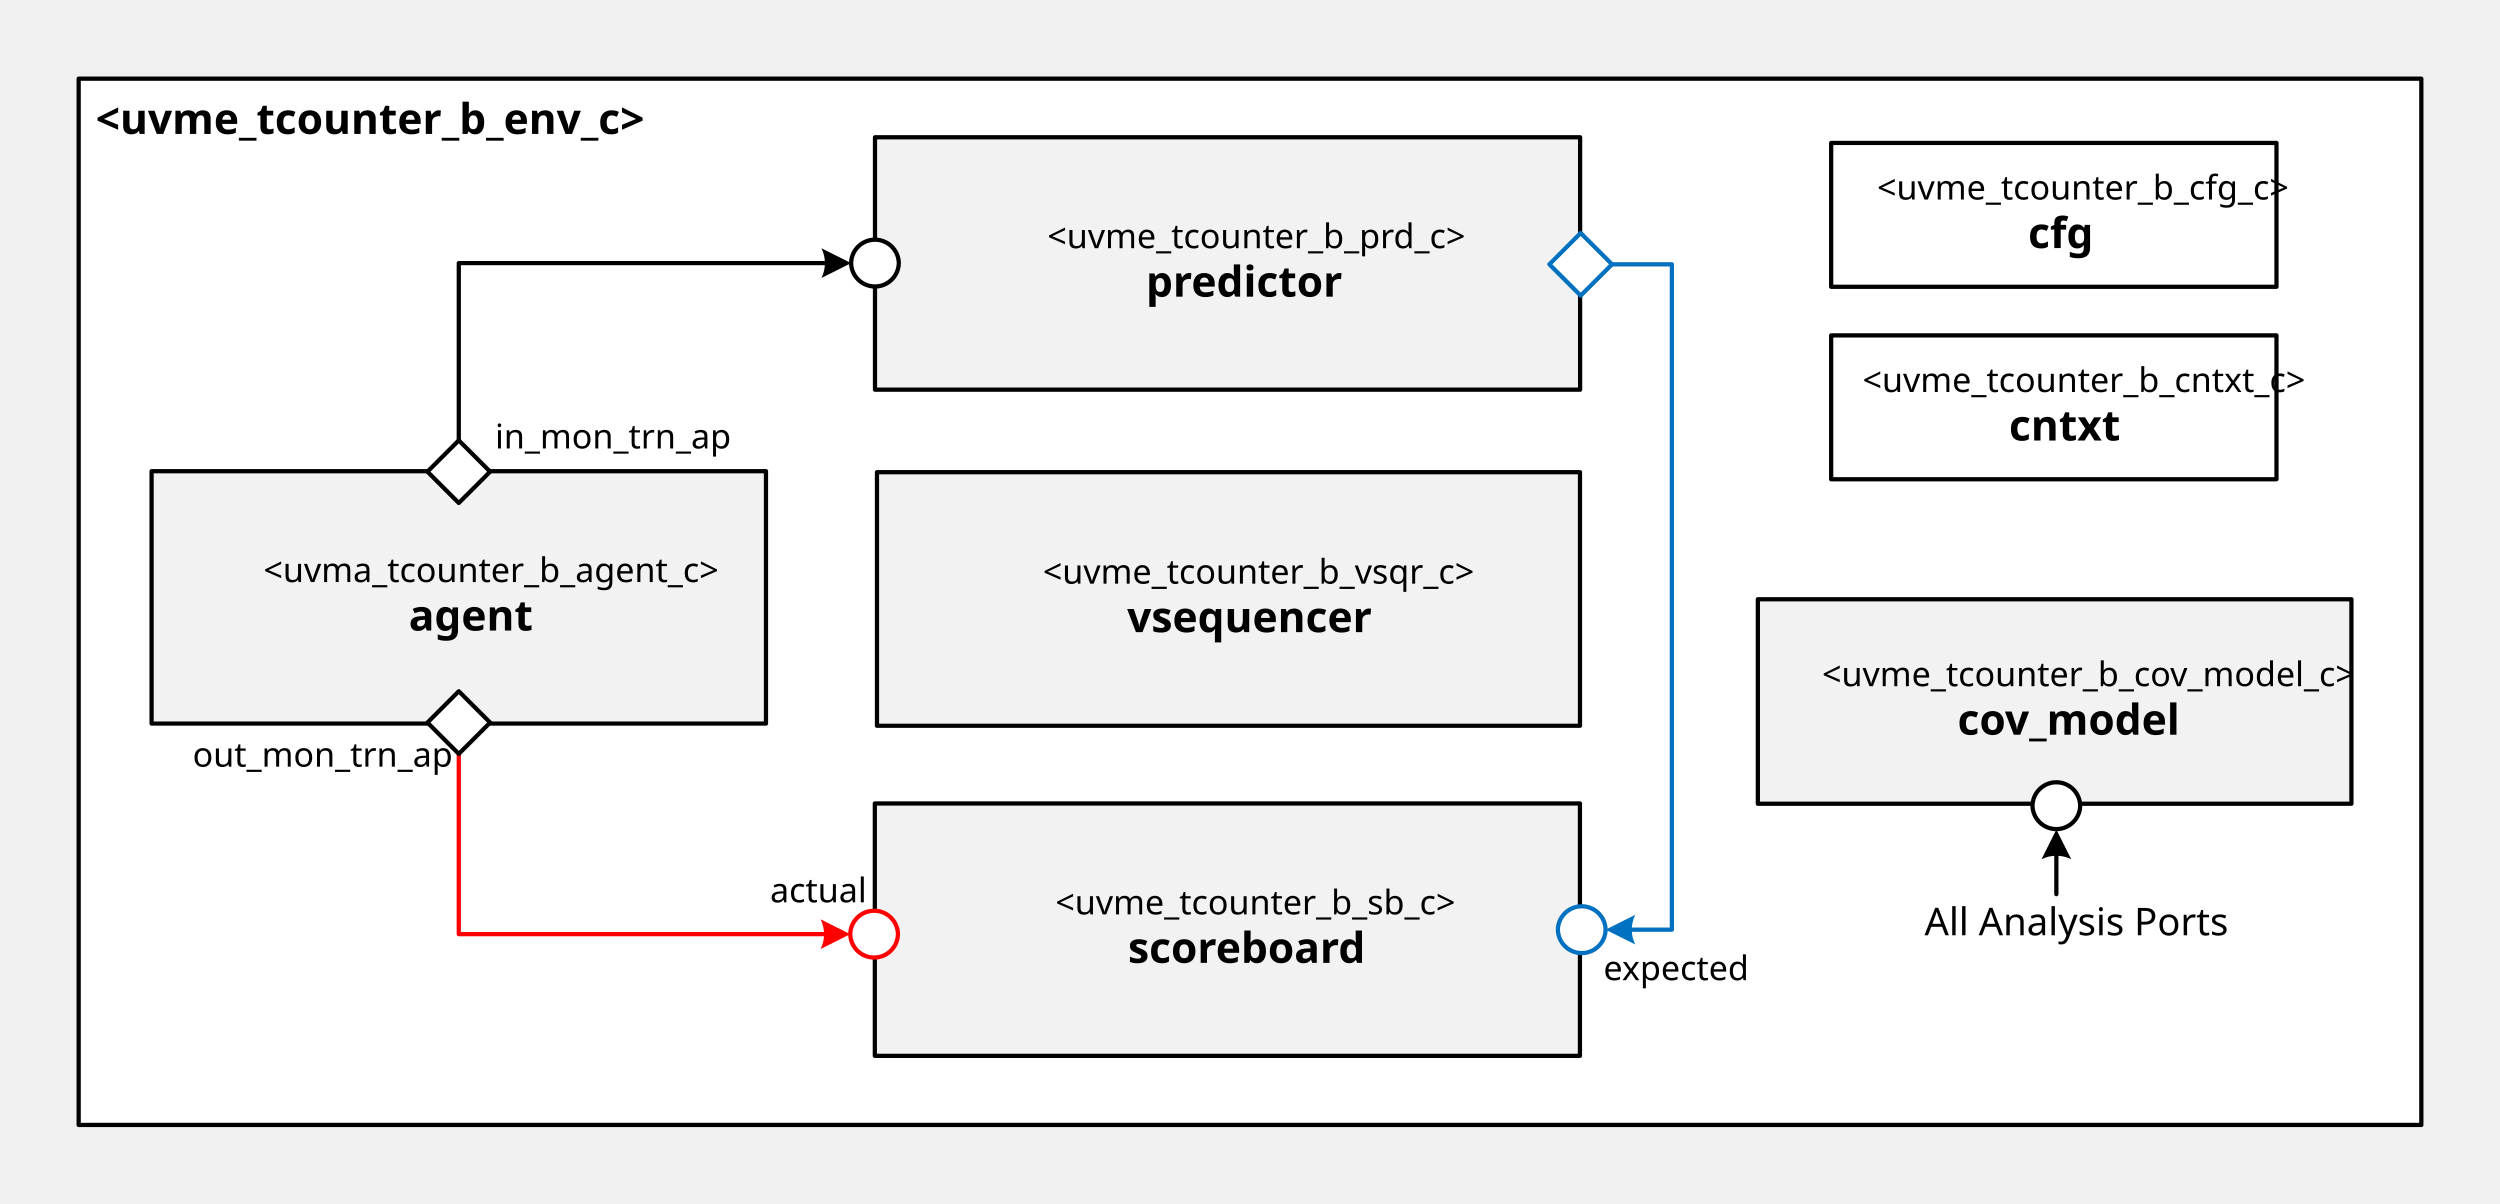
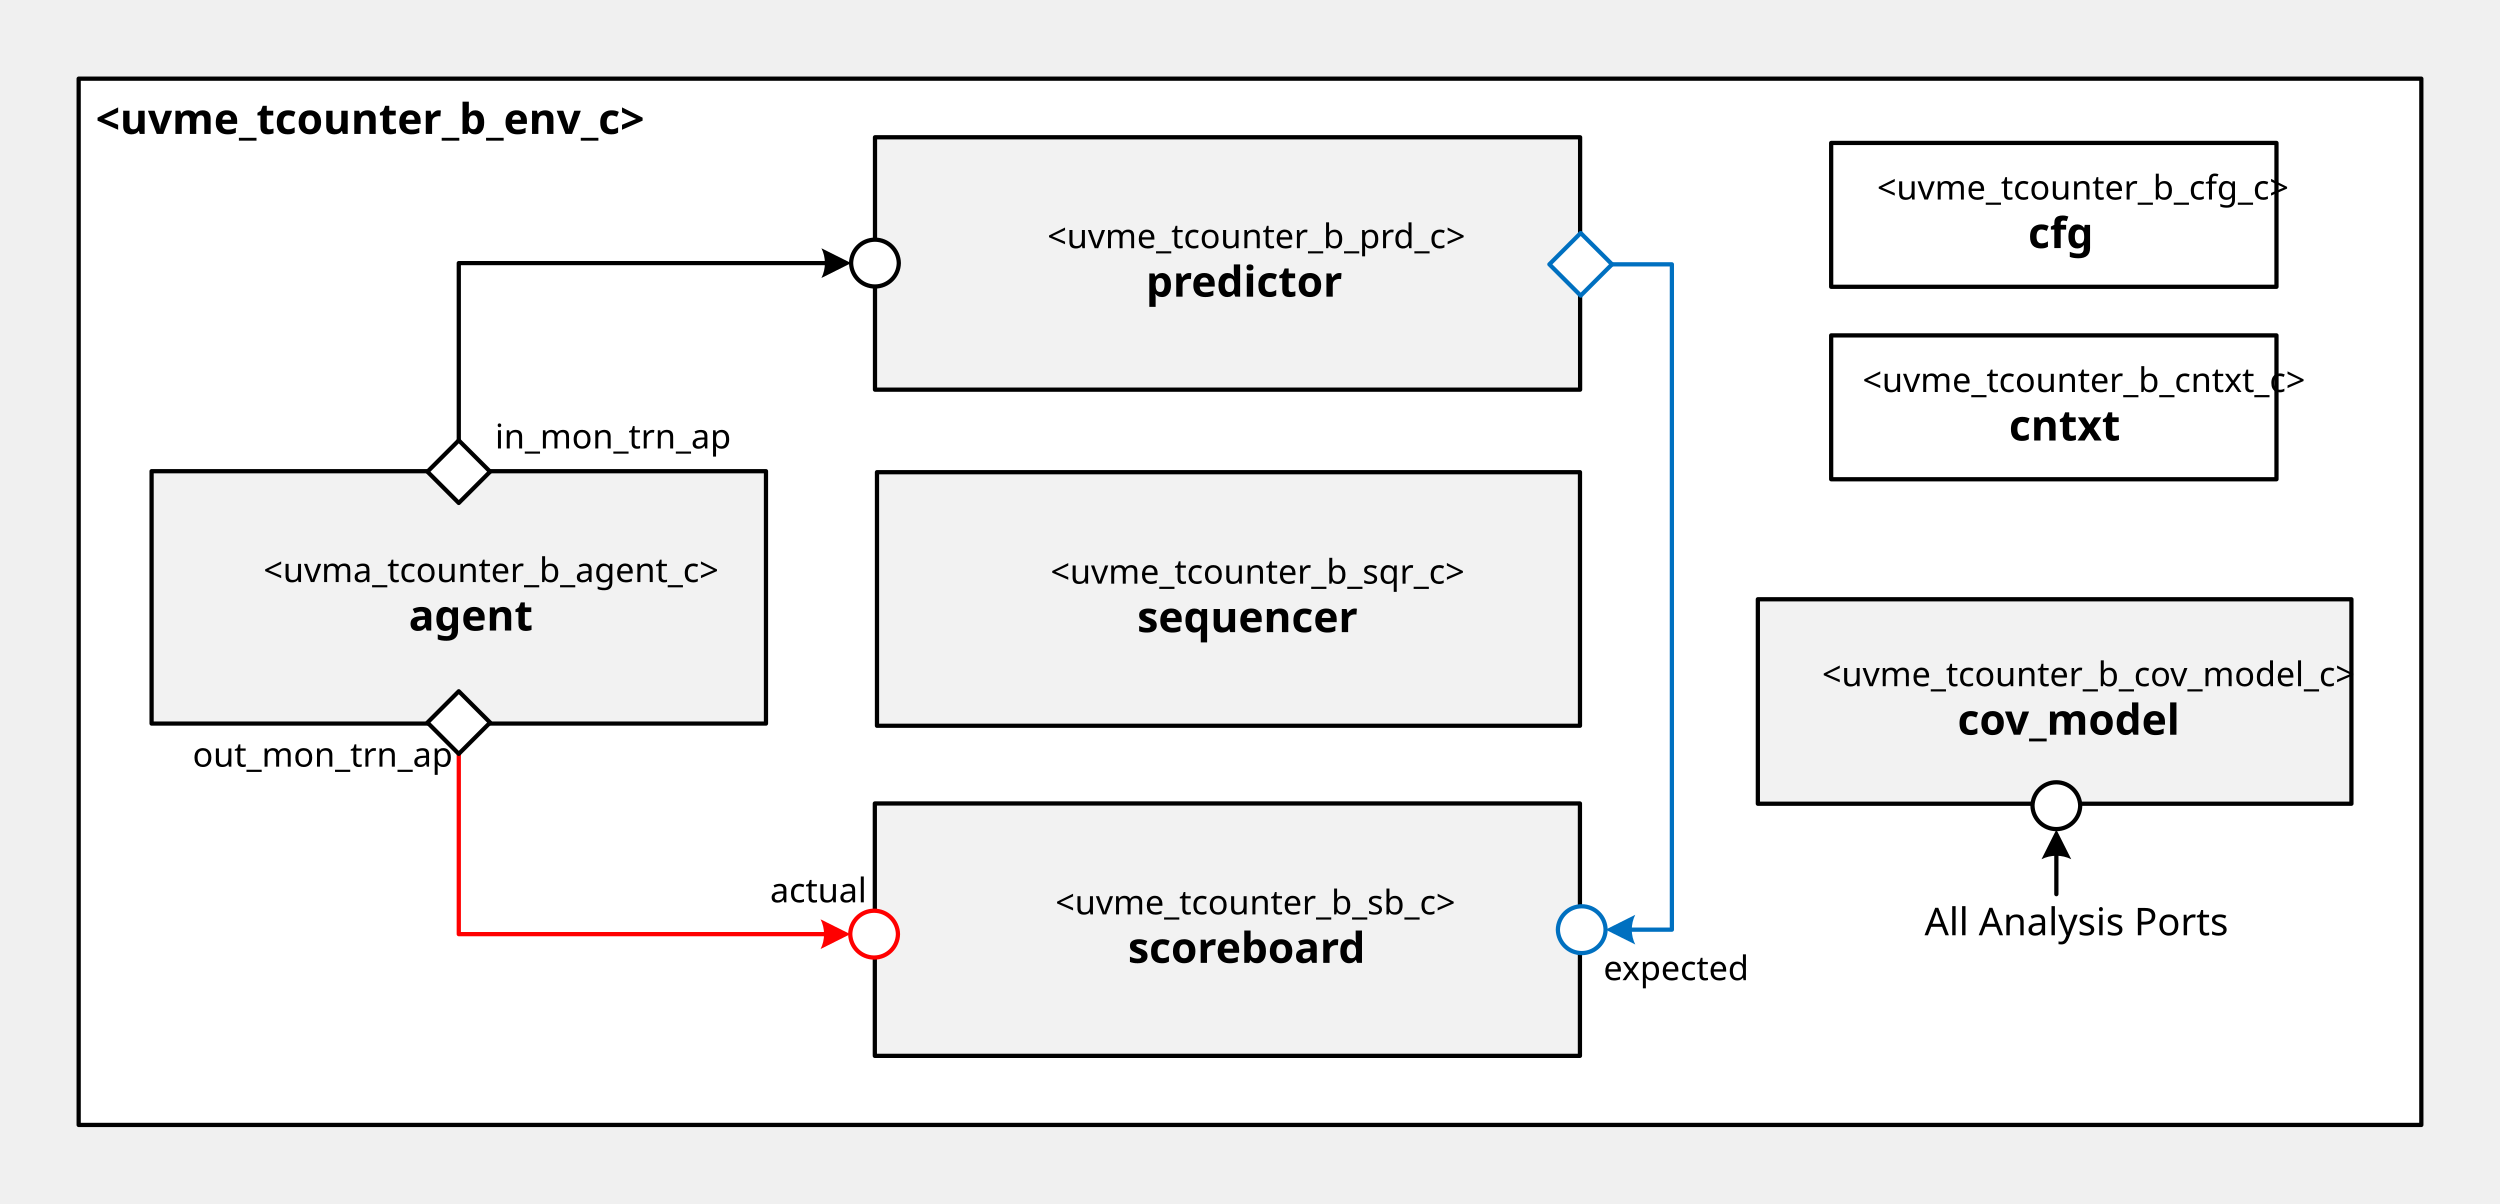
<svg xmlns="http://www.w3.org/2000/svg" xmlns:xlink="http://www.w3.org/1999/xlink" width="8.165in" height="3.931in" viewBox="0 0 587.913 283.047" xml:space="preserve" color-interpolation-filters="sRGB" class="st16">
  <style type="text/css">
	
		.st1 {fill:#ffffff;stroke:#000000;stroke-linecap:round;stroke-linejoin:round;stroke-width:1}
		.st2 {fill:#000000;font-family:Calibri;font-size:0.833em;font-weight:bold}
		.st3 {fill:#f2f2f2;stroke:#000000;stroke-linecap:round;stroke-linejoin:round;stroke-width:1}
		.st4 {fill:#000000;font-family:Calibri;font-size:0.667em}
		.st5 {font-size:1.25em;font-weight:bold}
		.st6 {marker-end:url(#mrkr5-22);stroke:#000000;stroke-linecap:round;stroke-linejoin:round;stroke-width:1}
		.st7 {fill:#000000;fill-opacity:1;stroke:#000000;stroke-opacity:1;stroke-width:0.284}
		.st8 {marker-end:url(#mrkr5-28);stroke:#ff0000;stroke-linecap:round;stroke-linejoin:round;stroke-width:1}
		.st9 {fill:#ff0000;fill-opacity:1;stroke:#ff0000;stroke-opacity:1;stroke-width:0.284}
		.st10 {marker-end:url(#mrkr5-40);stroke:#0070c0;stroke-linecap:round;stroke-linejoin:round;stroke-width:1}
		.st11 {fill:#0070c0;fill-opacity:1;stroke:#0070c0;stroke-opacity:1;stroke-width:0.284}
		.st12 {fill:#ffffff;stroke:#0070c0;stroke-linecap:round;stroke-linejoin:round;stroke-width:1}
		.st13 {fill:#ffffff;stroke:#ff0000;stroke-linecap:round;stroke-linejoin:round;stroke-width:1}
		.st14 {fill:none;stroke:none;stroke-linecap:round;stroke-linejoin:round;stroke-width:0.75}
		.st15 {fill:#000000;font-family:Calibri;font-size:0.75em}
		.st16 {fill:none;fill-rule:evenodd;font-size:12px;overflow:visible;stroke-linecap:square;stroke-miterlimit:3}
	
	</style>
  <defs id="Markers">
    <g id="lend5">
      <path d="M 2 1 L 0 0 L 1.981 -0.993 C 1.672 -0.365 1.673 0.373 1.985 1 " style="stroke:none" />
    </g>
    <marker id="mrkr5-22" class="st7" refX="-6.16" orient="auto" markerUnits="strokeWidth" overflow="visible">
      <use xlink:href="#lend5" transform="scale(-3.52,-3.52) " />
    </marker>
    <marker id="mrkr5-28" class="st9" refX="-6.16" orient="auto" markerUnits="strokeWidth" overflow="visible">
      <use xlink:href="#lend5" transform="scale(-3.52,-3.52) " />
    </marker>
    <marker id="mrkr5-40" class="st11" refX="-6.16" orient="auto" markerUnits="strokeWidth" overflow="visible">
      <use xlink:href="#lend5" transform="scale(-3.52,-3.52) " />
    </marker>
  </defs>
  <g>
    <g id="shape2-1" transform="translate(18.5,-18.5)">
      <rect x="0" y="37" width="550.913" height="246.047" class="st1" />
      <text x="4" y="50" class="st2">&lt;uvme_tcounter_b_env_c&gt;</text>
    </g>
    <g id="shape118-4" transform="translate(206.235,-112.373)">
      <rect x="0" y="223.414" width="165.321" height="59.633" class="st3" />
-       <text x="39" y="249.63" class="st4">&lt;uvme_tcounter_b_vsqr_c&gt; <tspan x="58.83" dy="1.14em" class="st5">vsequencer</tspan>
+       <text x="40.81" y="249.63" class="st4">&lt;uvme_tcounter_b_sqr_c&gt; <tspan x="61.2" dy="1.14em" class="st5">sequencer</tspan>
      </text>
    </g>
    <g id="shape174-8" transform="translate(430.627,-215.606)">
      <rect x="0" y="249.221" width="104.722" height="33.827" class="st1" />
      <text x="10.78" y="262.53" class="st4">&lt;uvme_tcounter_b_cfg_c&gt; <tspan x="46.32" dy="1.14em" class="st5">cfg</tspan>
      </text>
    </g>
    <g id="shape175-12" transform="translate(430.627,-170.346)">
      <rect x="0" y="249.221" width="104.722" height="33.827" class="st1" />
      <text x="7.37" y="262.53" class="st4">&lt;uvme_tcounter_b_cntxt_c&gt; <tspan x="41.82" dy="1.14em" class="st5">cntxt</tspan>
      </text>
    </g>
    <g id="group270-16" transform="translate(61.2362,-73.1159)">
			</g>
    <g id="shape309-17" transform="translate(107.89,-179.488)">
      <path d="M0 283.05 L0 241.36 L86.1 241.36" class="st6" />
    </g>
    <g id="shape439-23" transform="translate(107.89,-105.76)">
      <path d="M0 283.05 L0 325.44 L85.9 325.44" class="st8" />
    </g>
    <g id="shape114-29" transform="translate(35.6496,-112.891)">
      <rect x="0" y="223.695" width="144.481" height="59.352" class="st3" />
      <text x="26.3" y="249.77" class="st4">&lt;uvma_tcounter_b_agent_c&gt; <tspan x="60.47" dy="1.14em" class="st5">agent</tspan>
      </text>
    </g>
    <g id="shape115-33" transform="translate(383.576,103.559) rotate(90)">
      <path d="M7.36 283.05 L14.72 275.69 L7.36 268.32 L0 275.69 L7.36 283.05 Z" class="st1" />
    </g>
    <g id="shape463-35" transform="translate(385.419,-220.887)">
      <path d="M-6.33 283.05 L7.75 283.05 L7.75 439.51 L-1.68 439.51" class="st10" />
    </g>
    <g id="group475-41" transform="translate(200.15,-185.771)">
      <g id="shape263-42" transform="translate(5.61752,-5.64006)">
        <rect x="0" y="223.695" width="165.818" height="59.352" class="st3" />
        <text x="40.52" y="249.77" class="st4">&lt;uvme_tcounter_b_prd_c&gt; <tspan x="63.73" dy="1.14em" class="st5">predictor</tspan>
        </text>
      </g>
      <g id="shape281-46" transform="translate(-1.79856E-14,525.079) scale(1,-1)">
        <path d="M0 277.44 A5.611 5.611 0 0 1 11.22 277.44 A5.611 5.611 0 0 1 0 277.44 Z" class="st1" />
      </g>
      <g id="shape465-48" transform="translate(447.26,240.569) rotate(90)">
        <path d="M7.36 283.05 L14.72 275.69 L7.36 268.32 L0 275.69 L7.36 283.05 Z" class="st12" />
      </g>
    </g>
    <g id="shape487-50" transform="translate(383.576,162.563) rotate(90)">
      <path d="M7.36 283.05 L14.72 275.69 L7.36 268.32 L0 275.69 L7.36 283.05 Z" class="st1" />
    </g>
    <g id="group491-52" transform="translate(176.205,-34.7452)">
      <g id="shape359-53" transform="translate(29.5236,0)">
        <rect x="0" y="223.695" width="165.818" height="59.352" class="st3" />
        <text x="42.45" y="249.77" class="st4">&lt;uvme_tcounter_b_sb_c&gt; <tspan x="59.54" dy="1.14em" class="st5">scoreboard</tspan>
        </text>
      </g>
      <g id="shape438-57" transform="translate(23.7438,531.861) scale(1,-1)">
        <path d="M0 277.44 A5.611 5.611 0 0 1 11.22 277.44 A5.611 5.611 0 0 1 0 277.44 Z" class="st13" />
      </g>
      <g id="shape464-59" transform="translate(201.374,-24.0647) scale(-1,1)">
        <path d="M0 277.44 A5.611 5.611 0 0 1 11.22 277.44 A5.611 5.611 0 0 1 0 277.44 Z" class="st12" />
      </g>
      <g id="shape476-61" transform="translate(5.9952E-15,-35.1395)">
        <rect x="0" y="276.32" width="29.524" height="6.727" class="st14" />
        <text x="4.88" y="282.08" class="st4">actual</text>
      </g>
      <g id="shape478-64" transform="translate(196.578,-16.8324)">
        <rect x="0" y="276.32" width="38.457" height="6.727" class="st14" />
        <text x="4.29" y="282.08" class="st4">expected</text>
      </g>
    </g>
    <g id="group492-67" transform="translate(413.385,-57.3481)">
      <g id="shape437-68" transform="translate(-4.79616E-14,-36.6917)">
        <rect x="0" y="234.966" width="139.588" height="48.081" class="st3" />
        <text x="15.09" y="255.41" class="st4">&lt;uvme_tcounter_b_cov_model_c&gt; <tspan x="46.97" dy="1.14em" class="st5">cov_model</tspan>
        </text>
      </g>
      <g id="shape483-72" transform="translate(64.5846,524.258) scale(1,-1)">
        <path d="M0 277.44 A5.611 5.611 0 0 1 11.22 277.44 A5.611 5.611 0 0 1 0 277.44 Z" class="st1" />
      </g>
      <g id="shape485-74" transform="translate(63.1093,-15.4286)">
        <path d="M7.09 283.05 L7.09 274.02" class="st6" />
      </g>
      <g id="shape489-79" transform="translate(19.8657,0)">
        <rect x="0" y="264.339" width="100.63" height="18.709" class="st14" />
        <text x="19.33" y="277.29" class="st15">All Analysis Ports</text>
      </g>
    </g>
    <g id="shape497-82" transform="translate(38.7588,-100.63)">
      <rect x="0" y="274.014" width="68.654" height="9.033" class="st14" />
      <text x="6.54" y="280.93" class="st4">out_mon_trn_ap</text>
    </g>
    <g id="shape498-85" transform="translate(107.347,-175.472)">
      <rect x="0" y="274.014" width="68.654" height="9.033" class="st14" />
      <text x="9.07" y="280.93" class="st4">in_mon_trn_ap</text>
    </g>
  </g>
</svg>
